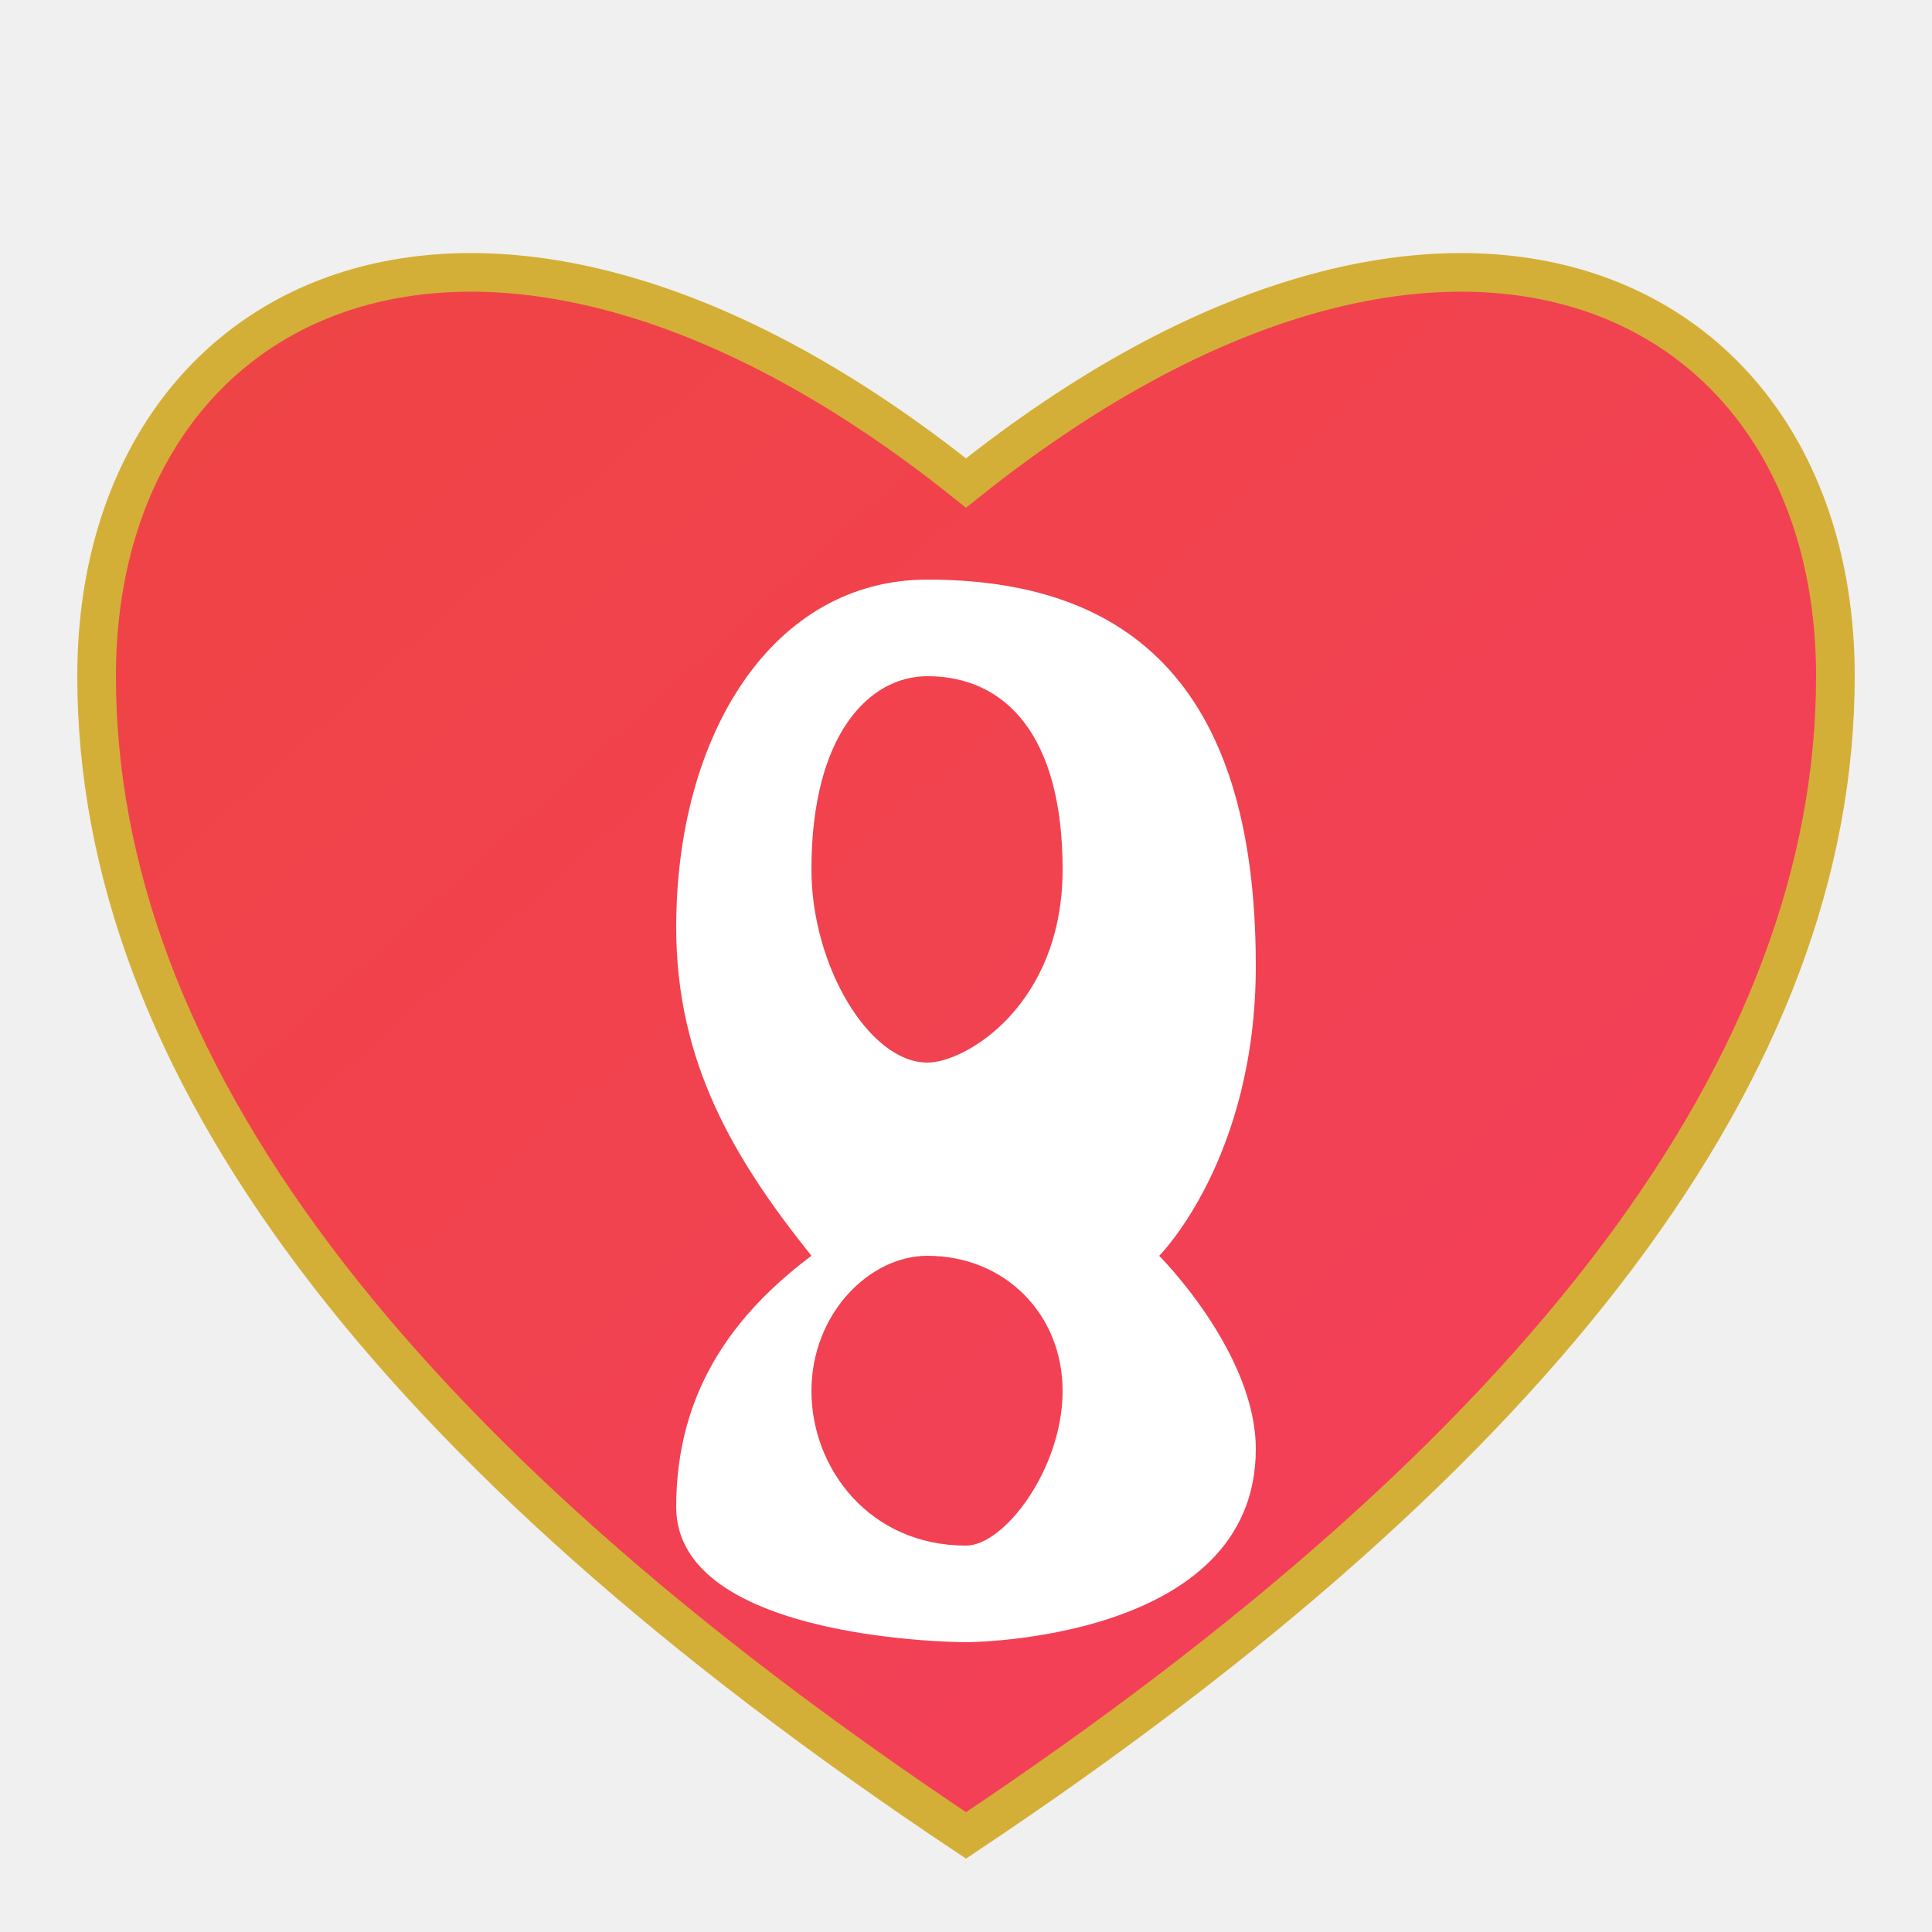
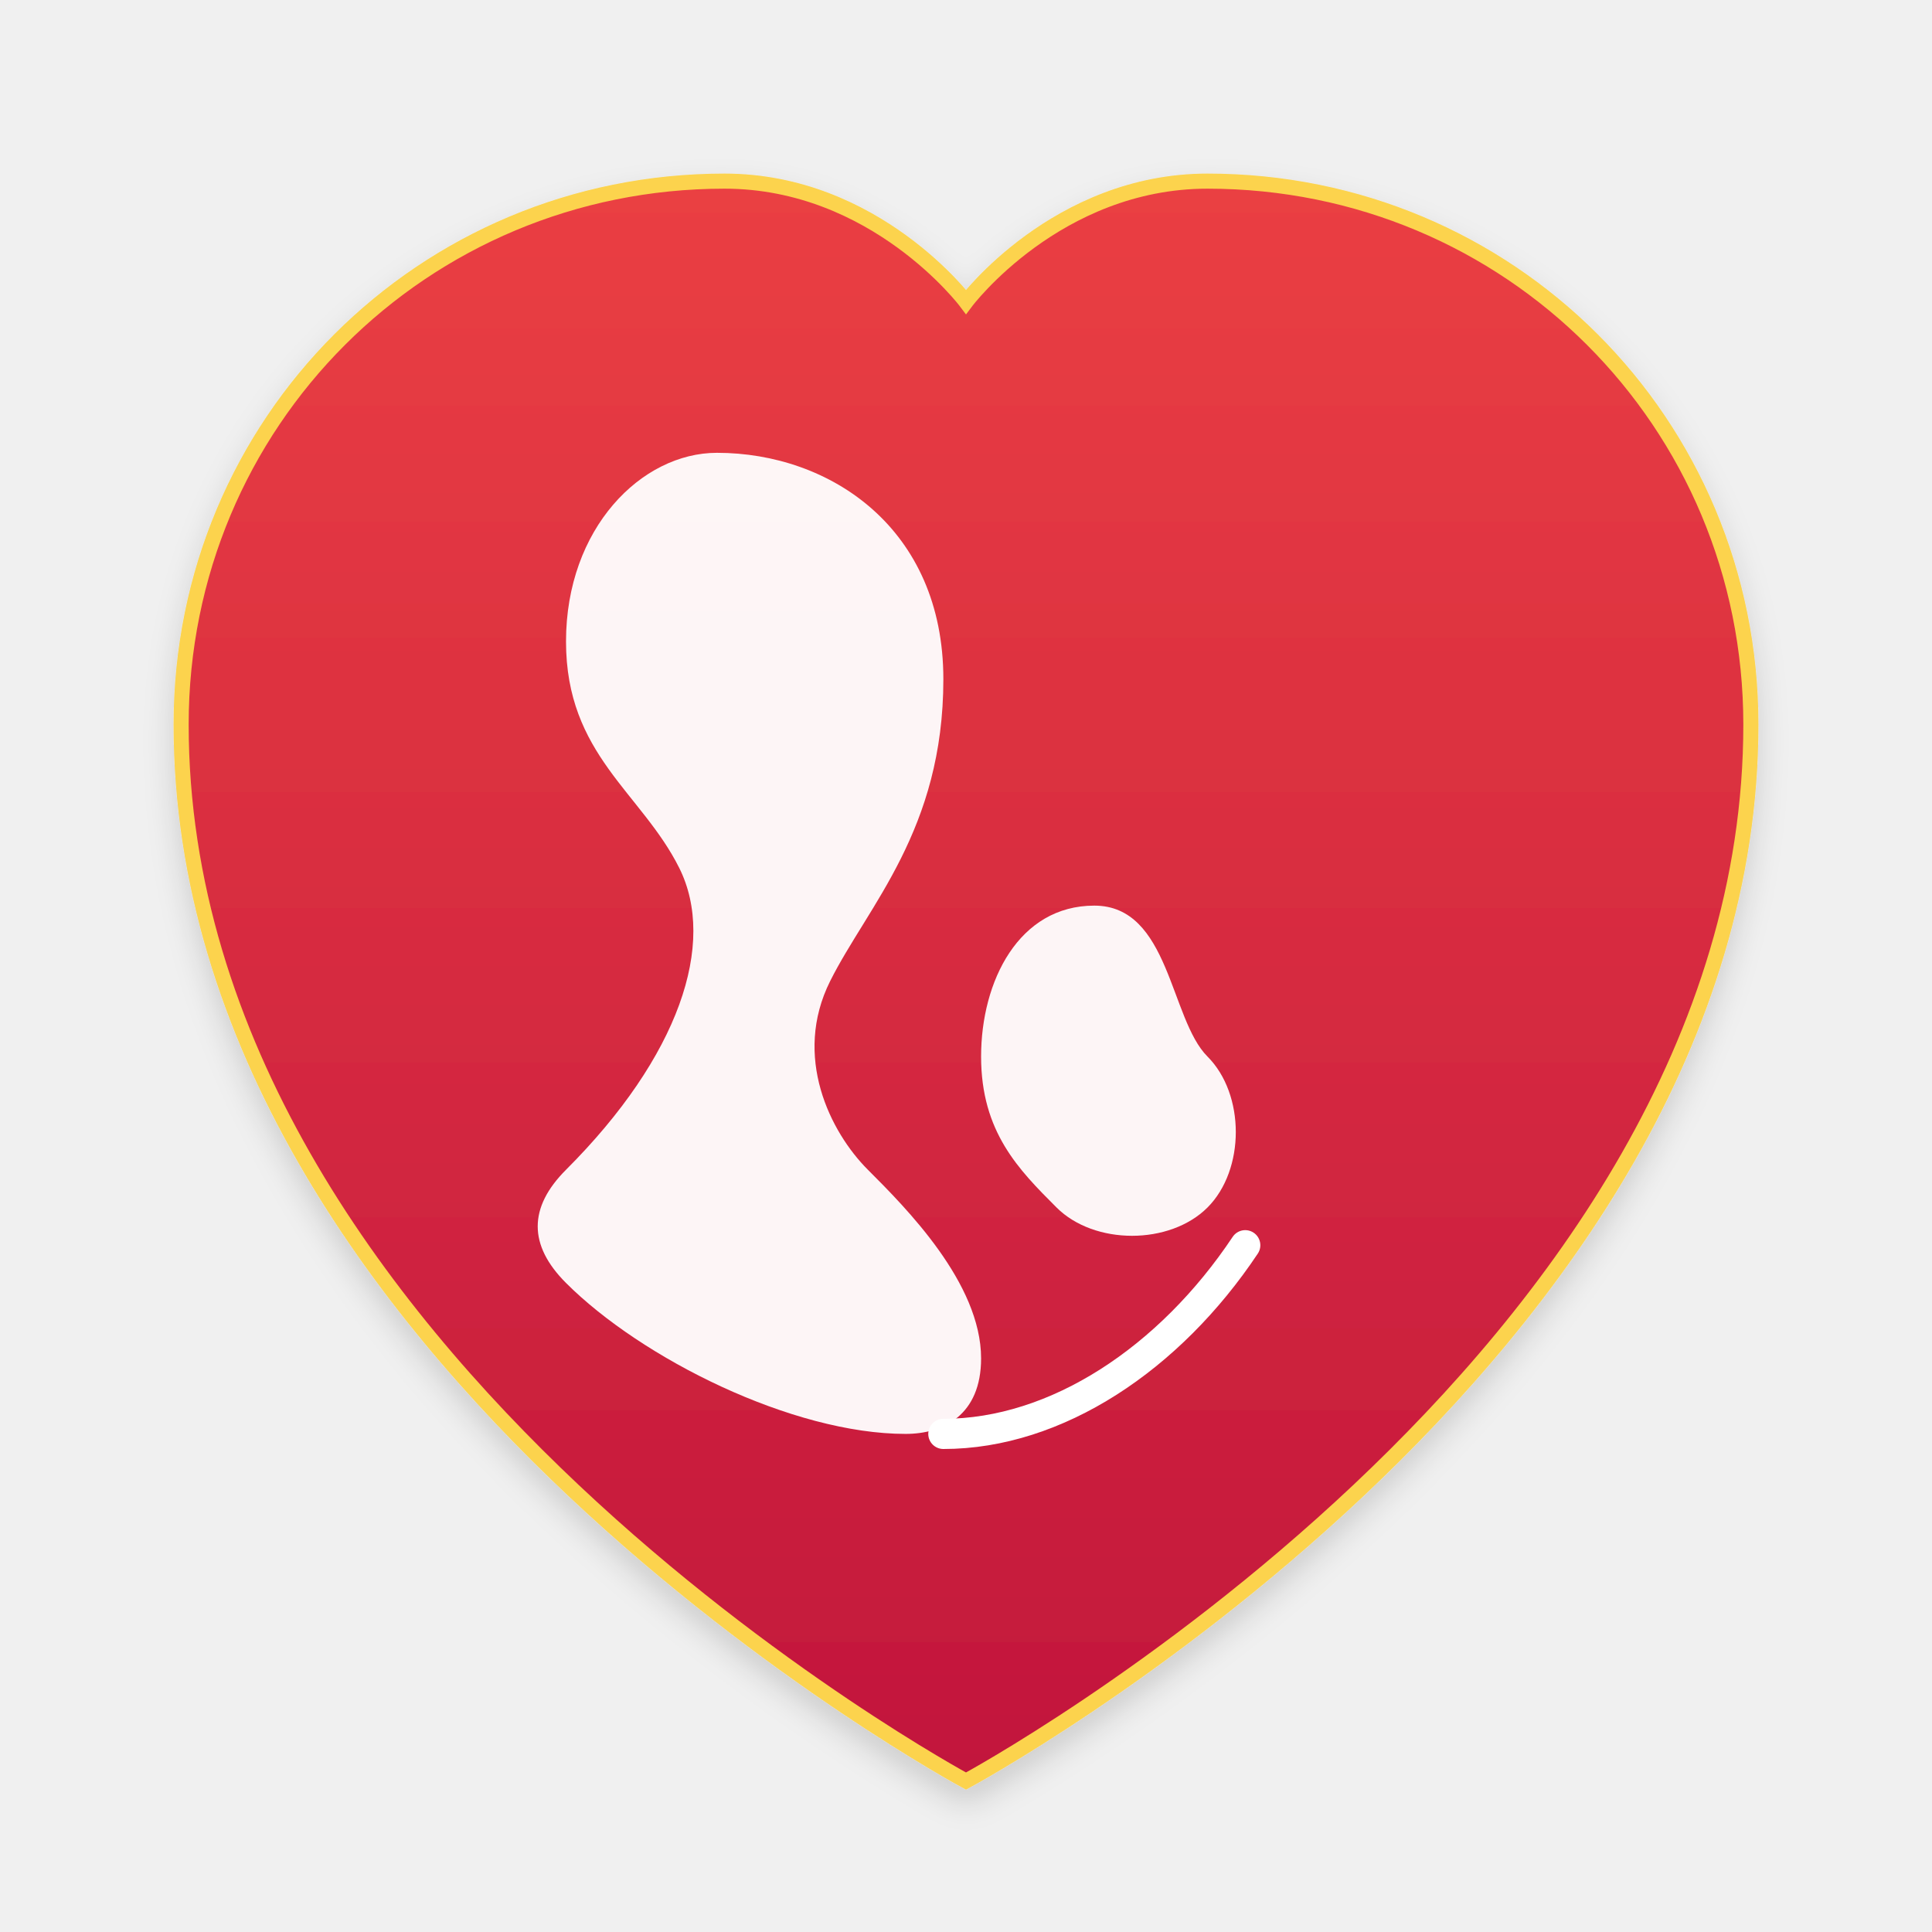
- <svg xmlns="http://www.w3.org/2000/svg" viewBox="0 0 100 100" fill="none">
+ <svg xmlns="http://www.w3.org/2000/svg" width="512" height="512" viewBox="0 0 512 512" fill="none">
  <defs>
-     <linearGradient id="heartGrad" x1="0%" y1="0%" x2="100%" y2="100%">
-       <stop offset="0%" style="stop-color:#ef4444;stop-opacity:1" />
-       <stop offset="100%" style="stop-color:#f43f5e;stop-opacity:1" />
+     <linearGradient id="heartGradient" x1="0%" y1="0%" x2="100%" y2="100%">
+       <stop offset="0%" stop-color="#FF5F6D" />
+       <stop offset="100%" stop-color="#FFC371" />
    </linearGradient>
+     <linearGradient id="redGradient" x1="256" y1="0" x2="256" y2="512" gradientUnits="userSpaceOnUse">
+       <stop stop-color="#EF4444" />
+       <stop offset="1" stop-color="#BE123C" />
+     </linearGradient>
+     <filter id="shadow" x="-10%" y="-10%" width="120%" height="120%">
+       <feDropShadow dx="0" dy="4" stdDeviation="4" flood-color="#000" flood-opacity="0.15" />
+     </filter>
  </defs>
-   <path d="M50 95 C20 75 5 55 5 35 C5 15 25 5 50 25 C75 5 95 15 95 35 C95 55 80 75 50 95 Z" fill="url(#heartGrad)" stroke="#d4af37" stroke-width="2" />
-   <path d="M48 30             C40 30 35 38 35 48             C35 55 38 60 42 65             C38 68 35 72 35 78             C35 85 50 85 50 85             S65 85 65 75             C65 70 60 65 60 65             S65 60 65 50             C65 35 58 30 48 30             Z            M48 35 C52 35 55 38 55 45 C55 52 50 55 48 55 C45 55 42 50 42 45 C42 38 45 35 48 35            M50 80 C45 80 42 76 42 72 C42 68 45 65 48 65 C52 65 55 68 55 72 C55 76 52 80 50 80" fill="white" />
+   <path d="M256 472C256 472 464 360 464 192C464 112 400 48 320 48C280 48 256 80 256 80C256 80 232 48 192 48C112 48 48 112 48 192C48 360 256 472 256 472Z" fill="url(#redGradient)" stroke="#FCD34D" stroke-width="4" filter="url(#shadow)" />
+   <path d="M190 120C170 120 150 140 150 170C150 200 170 210 180 230C190 250 180 280 150 310C140 320 140 330 150 340C170 360 210 380 240 380C250 380 260 375 260 360C260 340 240 320 230 310C220 300 210 280 220 260C230 240 250 220 250 180C250 140 220 120 190 120Z" fill="white" opacity="0.95" />
+   <path d="M290 240C270 240 260 260 260 280C260 300 270 310 280 320C290 330 310 330 320 320C330 310 330 290 320 280C310 270 310 240 290 240Z" fill="white" opacity="0.95" />
+   <path d="M250 380C280 380 310 360 330 330" stroke="white" stroke-width="8" stroke-linecap="round" />
</svg>
